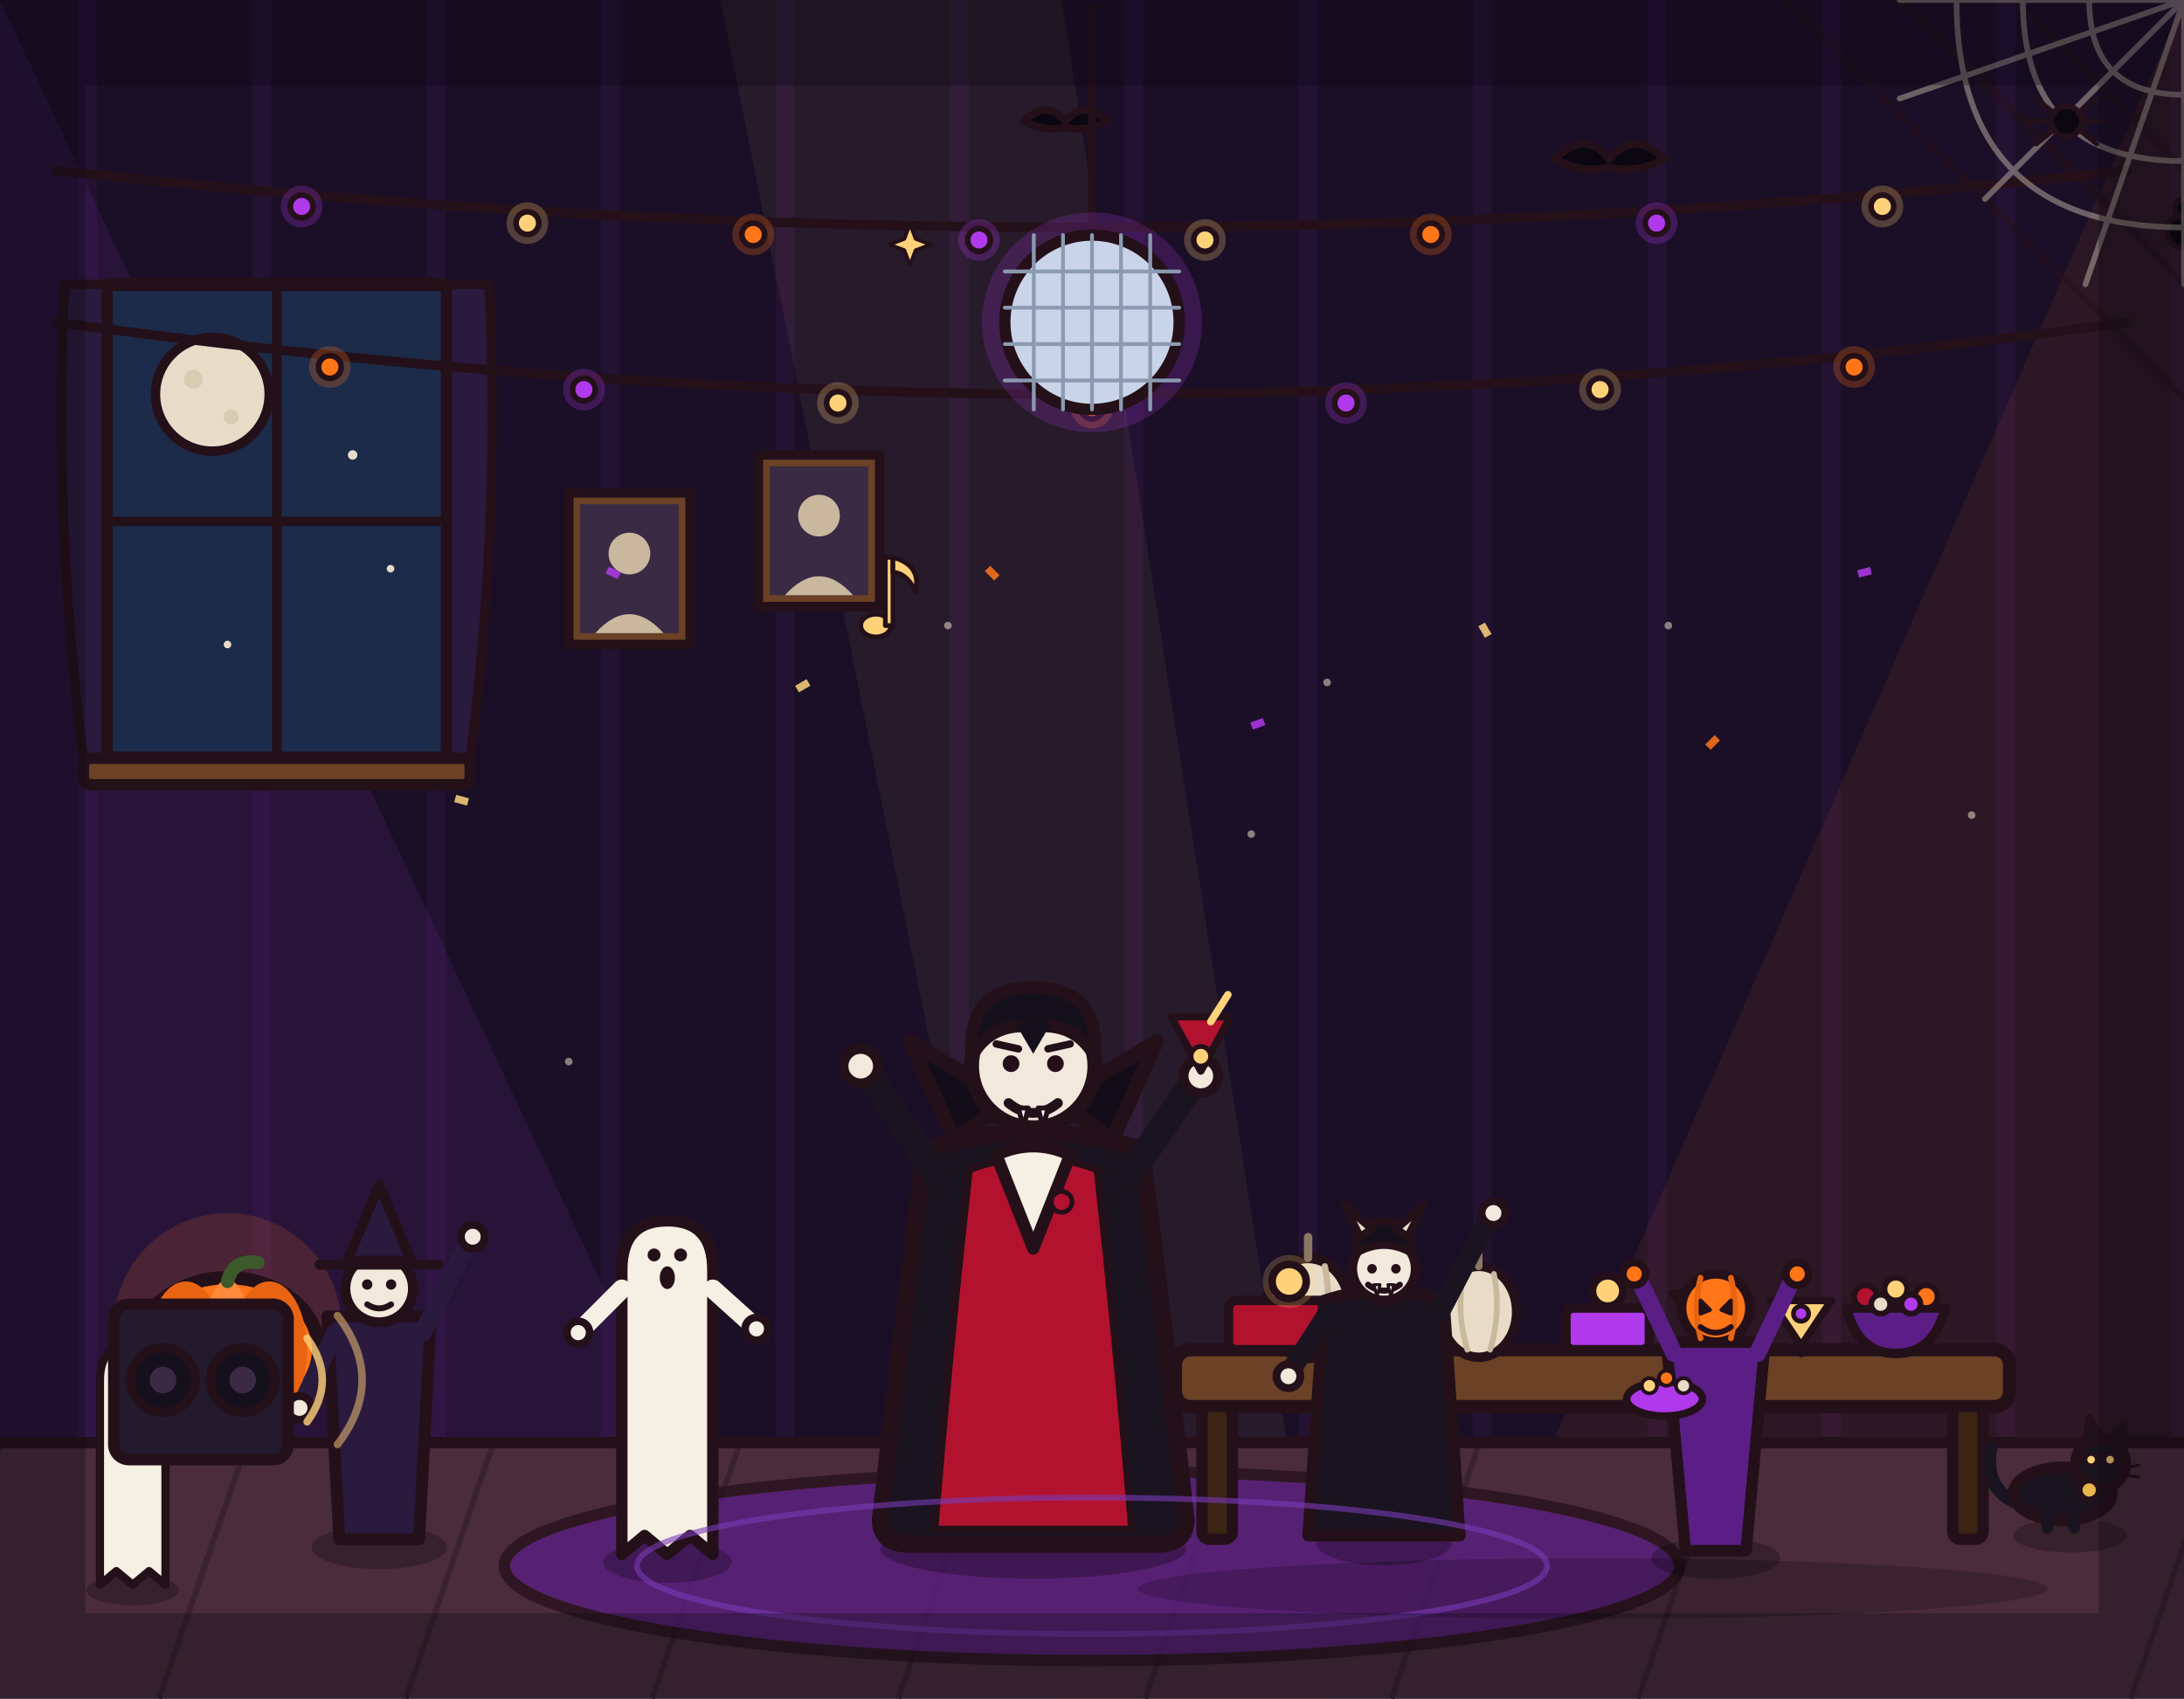
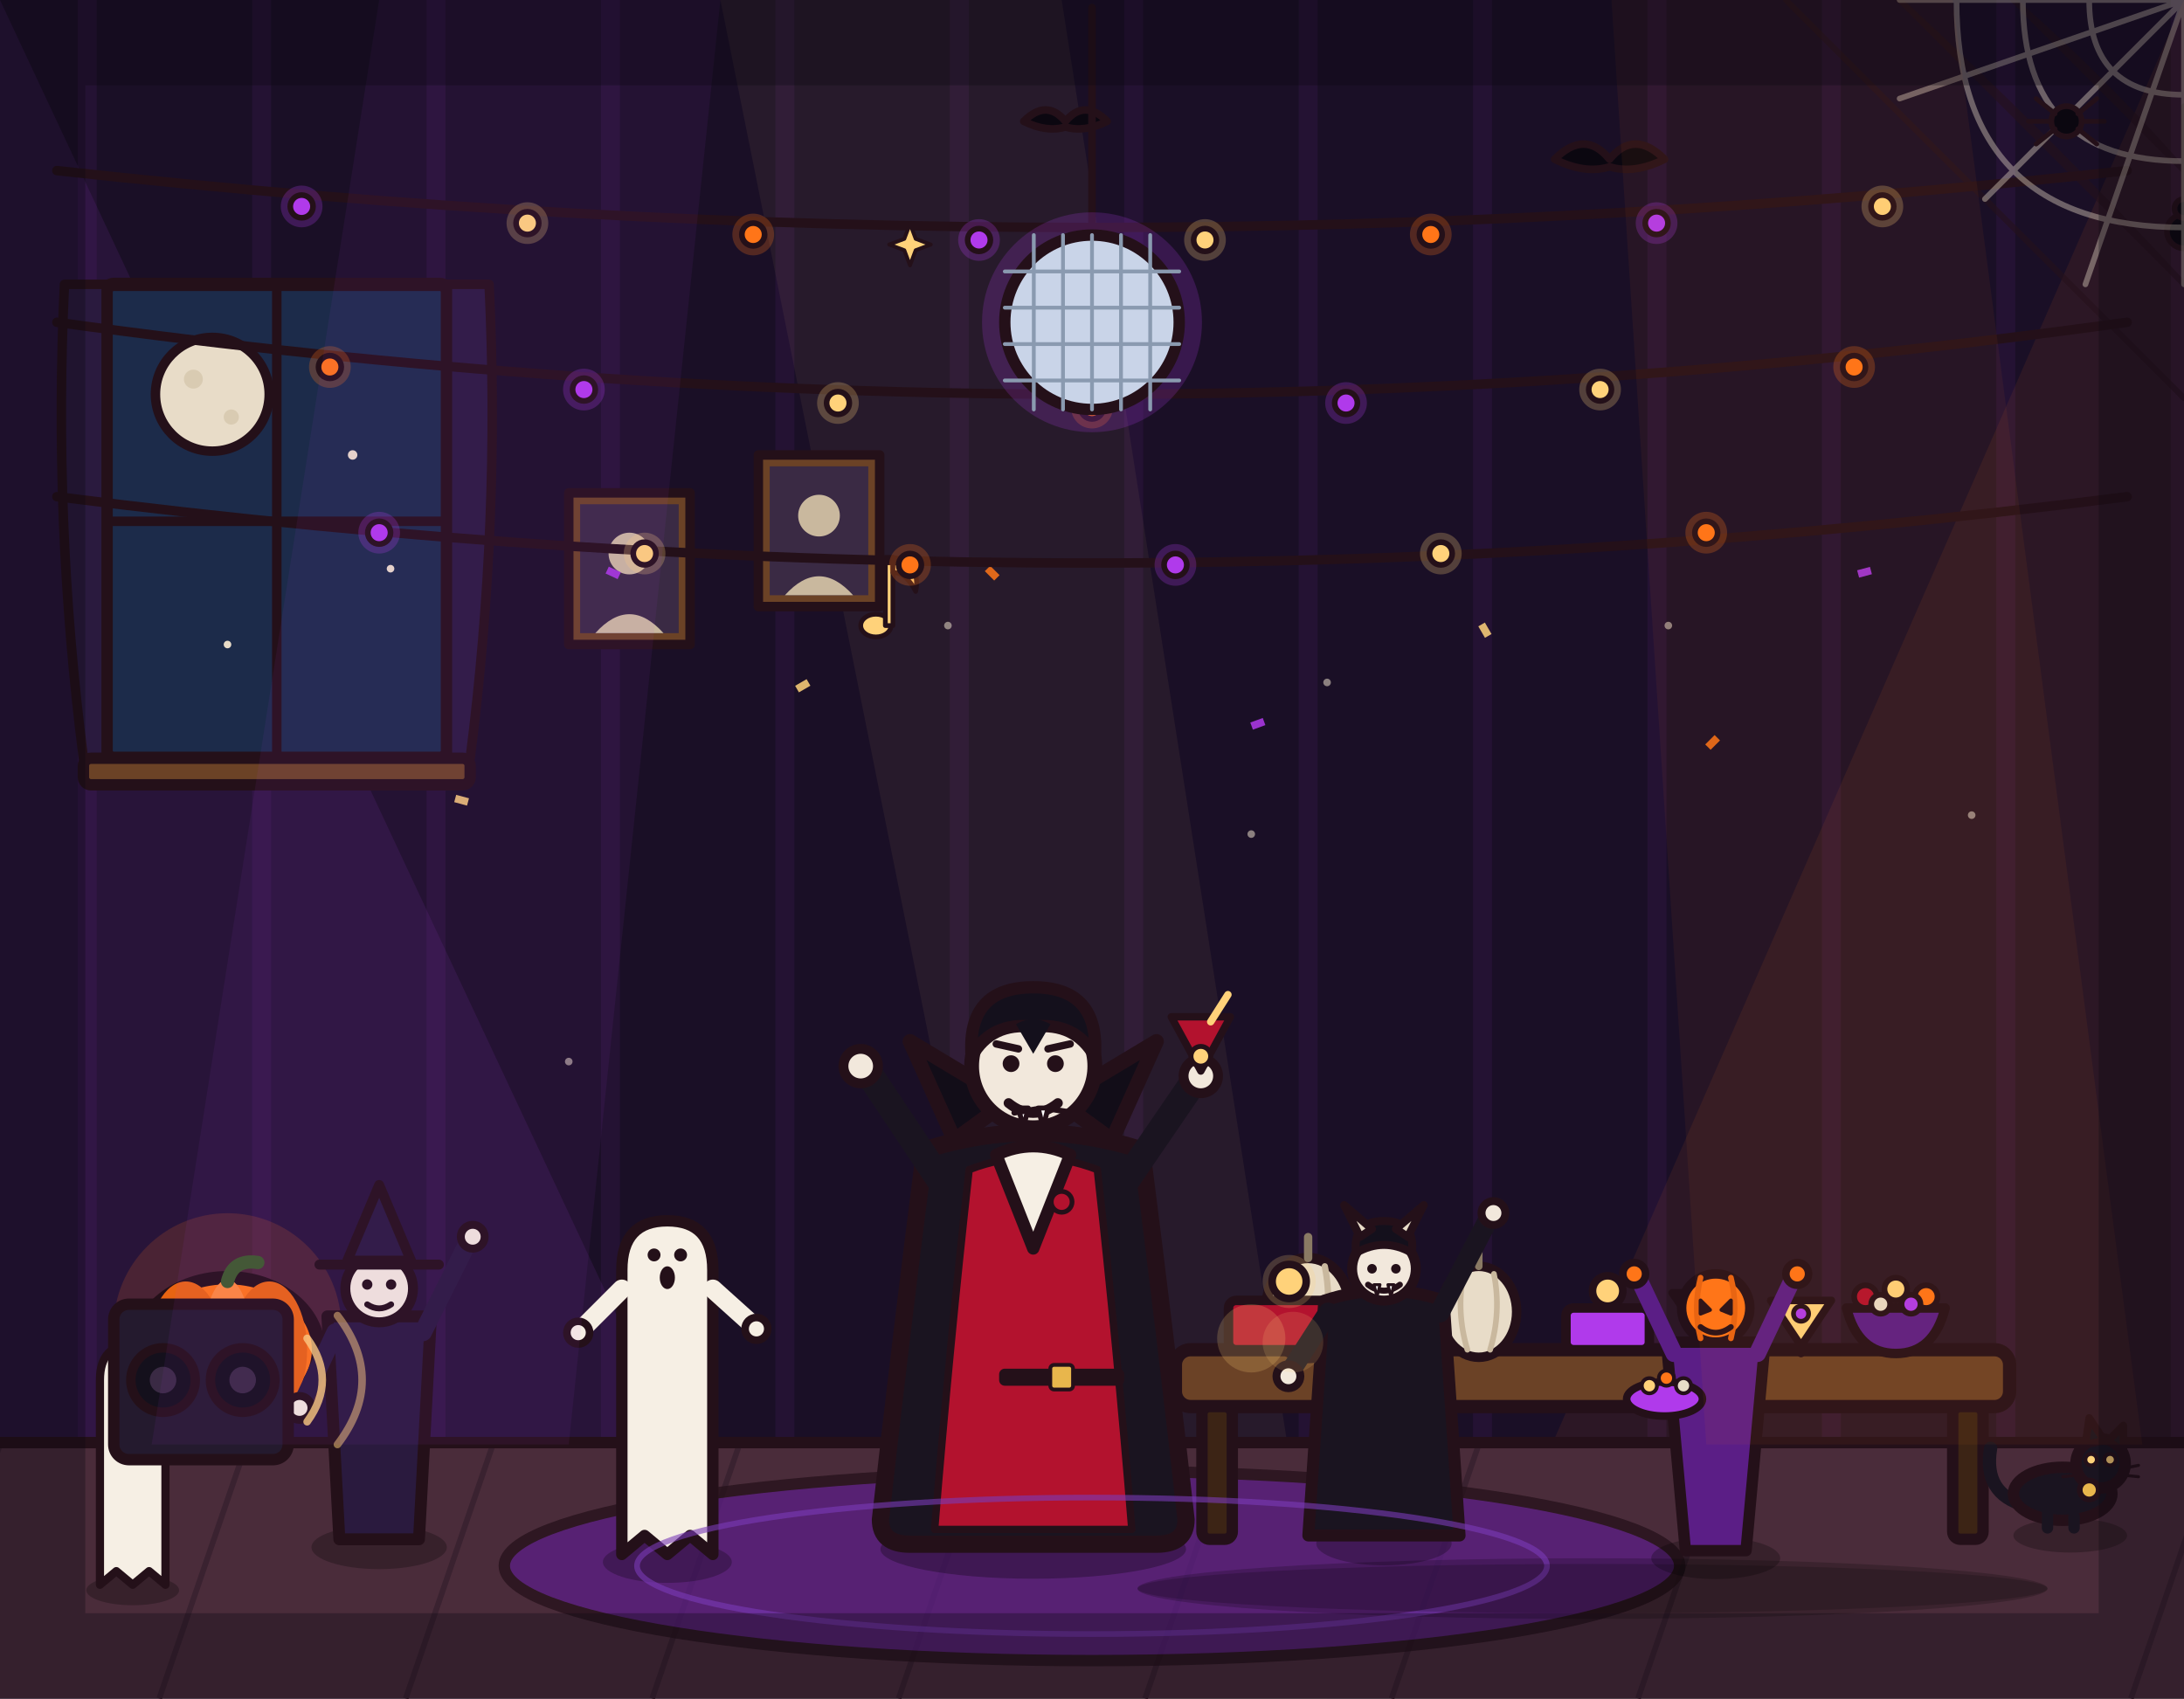
<svg xmlns="http://www.w3.org/2000/svg" viewBox="0 0 1152 896" width="1152" height="896">
  <rect x="0" y="0" width="1152" height="896" fill="#1a0f26" />
  <path d="M46 0V762M138 0V762M230 0V762M322 0V762M414 0V762M506 0V762M598 0V762M690 0V762M782 0V762M874 0V762M966 0V762M1058 0V762M1150 0V762" stroke="#b03aeb" stroke-width="10" opacity=".07" fill="none" />
  <path d="M0 0 L420 896 L0 896 Z" fill="#b03aeb" stroke-width="0" stroke-linejoin="round" stroke-linecap="round" stroke="none" opacity="0.10" />
  <path d="M1152 0 L760 896 L1152 896 Z" fill="#ff7518" stroke-width="0" stroke-linejoin="round" stroke-linecap="round" stroke="none" opacity="0.08" />
  <path d="M380 0 L560 896 L700 896 L560 0 Z" fill="#ffd27a" stroke-width="0" stroke-linejoin="round" stroke-linecap="round" stroke="none" opacity="0.06" />
  <g fill="#e8dcc8" opacity=".55">
    <circle cx="500" cy="330" r="2" />
    <circle cx="700" cy="360" r="2" />
    <circle cx="660" cy="440" r="2" />
    <circle cx="880" cy="330" r="2" />
    <circle cx="1040" cy="430" r="2" />
    <circle cx="300" cy="560" r="2" />
  </g>
  <rect x="56" y="150" width="180" height="250" rx="4" fill="#1c2b4a" stroke="#241019" stroke-width="7" stroke-linejoin="round" stroke-linecap="round" />
  <line x1="146" y1="150" x2="146" y2="400" stroke="#241019" stroke-width="5" stroke-linecap="round" />
  <line x1="56" y1="275" x2="236" y2="275" stroke="#241019" stroke-width="5" stroke-linecap="round" />
  <circle cx="112" cy="208" r="30" fill="#e8dcc8" stroke="#241019" stroke-width="5" stroke-linejoin="round" stroke-linecap="round" />
  <circle cx="102" cy="200" r="5" fill="#d9cbb2" stroke="none" />
  <circle cx="122" cy="220" r="4" fill="#d9cbb2" stroke="none" />
  <g fill="#e8dcc8">
    <circle cx="186" cy="240" r="2.5" />
    <circle cx="206" cy="300" r="2" />
    <circle cx="120" cy="340" r="2" />
  </g>
  <path d="M56 150 L34 150 Q28 275 44 400 L56 400 Z" fill="#2a1a3e" stroke="#241019" stroke-width="5" stroke-linejoin="round" stroke-linecap="round" />
  <path d="M236 150 L258 150 Q264 275 248 400 L236 400 Z" fill="#2a1a3e" stroke="#241019" stroke-width="5" stroke-linejoin="round" stroke-linecap="round" />
  <rect x="44" y="400" width="204" height="14" rx="4" fill="#6b4226" stroke="#241019" stroke-width="6" stroke-linejoin="round" stroke-linecap="round" />
  <g>
    <rect x="300" y="260" width="64" height="80" fill="#6b4226" stroke="#241019" stroke-width="5" stroke-linejoin="round" stroke-linecap="round" />
    <rect x="306" y="266" width="52" height="68" fill="#3a2a44" stroke="none" />
    <circle cx="332" cy="292" r="11" fill="#c9b89e" stroke="none" />
    <path d="M314 334 Q332 314 350 334 Z" fill="#c9b89e" stroke="none" />
  </g>
  <g>
    <rect x="400" y="240" width="64" height="80" fill="#6b4226" stroke="#241019" stroke-width="5" stroke-linejoin="round" stroke-linecap="round" />
    <rect x="406" y="246" width="52" height="68" fill="#3a2a44" stroke="none" />
    <circle cx="432" cy="272" r="11" fill="#c9b89e" stroke="none" />
    <path d="M414 314 Q432 294 450 314 Z" fill="#c9b89e" stroke="none" />
  </g>
  <g stroke="#241019" stroke-width="3" opacity=".55" fill="none" stroke-linecap="round">
    <path d="M1152 90 L1062 0" />
    <path d="M1152 150 L1002 0" />
    <path d="M1152 210 L942 0" />
    <path d="M1062 0 Q1110 42 1152 90" />
    <path d="M1002 0 Q1080 72 1152 150" />
    <path d="M942 0 Q1050 108 1152 210" />
  </g>
  <line x1="1152" y1="56" x2="1152" y2="108" stroke="#241019" stroke-width="3" stroke-linecap="round" />
  <circle cx="1152" cy="122" r="9" fill="#0b0710" stroke="#241019" stroke-width="3" />
  <circle cx="1152" cy="110" r="5" fill="#0b0710" stroke="#241019" stroke-width="3" />
  <path d="M540 64 Q552 52 562 64 Q572 52 584 64 Q572 70 562 67 Q552 70 540 64 Z" fill="#0b0710" stroke="#241019" stroke-width="4" stroke-linejoin="round" stroke-linecap="round" />
  <path d="M820 84 Q836 68 849 84 Q862 68 878 84 Q862 92 849 88 Q836 92 820 84 Z" fill="#0b0710" stroke="#241019" stroke-width="4" stroke-linejoin="round" stroke-linecap="round" />
  <path d="M30 90 Q576 150 1122 90" fill="none" stroke="#241019" stroke-width="5" stroke-linecap="round" stroke-linejoin="round" />
  <circle cx="159.1" cy="108.9" r="11" fill="#b03aeb" opacity="0.25" stroke="none" />
  <circle cx="159.1" cy="108.9" r="6" fill="#b03aeb" stroke="#241019" stroke-width="3" stroke-linejoin="round" stroke-linecap="round" />
  <circle cx="278.2" cy="117.7" r="11" fill="#ffd27a" opacity="0.25" stroke="none" />
  <circle cx="278.2" cy="117.7" r="6" fill="#ffd27a" stroke="#241019" stroke-width="3" stroke-linejoin="round" stroke-linecap="round" />
  <circle cx="397.3" cy="123.7" r="11" fill="#ff7518" opacity="0.25" stroke="none" />
  <circle cx="397.3" cy="123.7" r="6" fill="#ff7518" stroke="#241019" stroke-width="3" stroke-linejoin="round" stroke-linecap="round" />
  <circle cx="516.4" cy="126.6" r="11" fill="#b03aeb" opacity="0.25" stroke="none" />
  <circle cx="516.4" cy="126.6" r="6" fill="#b03aeb" stroke="#241019" stroke-width="3" stroke-linejoin="round" stroke-linecap="round" />
  <circle cx="635.6" cy="126.6" r="11" fill="#ffd27a" opacity="0.25" stroke="none" />
  <circle cx="635.6" cy="126.6" r="6" fill="#ffd27a" stroke="#241019" stroke-width="3" stroke-linejoin="round" stroke-linecap="round" />
  <circle cx="754.7" cy="123.7" r="11" fill="#ff7518" opacity="0.25" stroke="none" />
  <circle cx="754.7" cy="123.7" r="6" fill="#ff7518" stroke="#241019" stroke-width="3" stroke-linejoin="round" stroke-linecap="round" />
  <circle cx="873.8" cy="117.7" r="11" fill="#b03aeb" opacity="0.25" stroke="none" />
  <circle cx="873.8" cy="117.7" r="6" fill="#b03aeb" stroke="#241019" stroke-width="3" stroke-linejoin="round" stroke-linecap="round" />
  <circle cx="992.9" cy="108.9" r="11" fill="#ffd27a" opacity="0.25" stroke="none" />
  <circle cx="992.9" cy="108.9" r="6" fill="#ffd27a" stroke="#241019" stroke-width="3" stroke-linejoin="round" stroke-linecap="round" />
  <path d="M30 170 Q576 246 1122 170" fill="none" stroke="#241019" stroke-width="5" stroke-linecap="round" stroke-linejoin="round" />
  <circle cx="174" cy="193.6" r="11" fill="#ff7518" opacity="0.25" stroke="none" />
  <circle cx="174" cy="193.6" r="6" fill="#ff7518" stroke="#241019" stroke-width="3" stroke-linejoin="round" stroke-linecap="round" />
  <circle cx="308" cy="205.5" r="11" fill="#b03aeb" opacity="0.25" stroke="none" />
  <circle cx="308" cy="205.5" r="6" fill="#b03aeb" stroke="#241019" stroke-width="3" stroke-linejoin="round" stroke-linecap="round" />
  <circle cx="442" cy="212.6" r="11" fill="#ffd27a" opacity="0.25" stroke="none" />
  <circle cx="442" cy="212.6" r="6" fill="#ffd27a" stroke="#241019" stroke-width="3" stroke-linejoin="round" stroke-linecap="round" />
  <circle cx="576" cy="215" r="11" fill="#ff7518" opacity="0.25" stroke="none" />
  <circle cx="576" cy="215" r="6" fill="#ff7518" stroke="#241019" stroke-width="3" stroke-linejoin="round" stroke-linecap="round" />
  <circle cx="710" cy="212.6" r="11" fill="#b03aeb" opacity="0.25" stroke="none" />
  <circle cx="710" cy="212.6" r="6" fill="#b03aeb" stroke="#241019" stroke-width="3" stroke-linejoin="round" stroke-linecap="round" />
  <circle cx="844" cy="205.5" r="11" fill="#ffd27a" opacity="0.25" stroke="none" />
  <circle cx="844" cy="205.5" r="6" fill="#ffd27a" stroke="#241019" stroke-width="3" stroke-linejoin="round" stroke-linecap="round" />
  <circle cx="978" cy="193.6" r="11" fill="#ff7518" opacity="0.25" stroke="none" />
  <circle cx="978" cy="193.6" r="6" fill="#ff7518" stroke="#241019" stroke-width="3" stroke-linejoin="round" stroke-linecap="round" />
  <line x1="576" y1="4" x2="576" y2="124" stroke="#241019" stroke-width="4" stroke-linecap="round" />
  <circle cx="576" cy="170" r="58" fill="#b03aeb" opacity="0.2" stroke="none" />
  <circle cx="576" cy="170" r="46" fill="#c9d4e8" stroke="#241019" stroke-width="6" stroke-linejoin="round" stroke-linecap="round" />
  <line x1="530" y1="143.2" x2="622" y2="143.2" stroke="#8a9ab0" stroke-width="2" stroke-linecap="round" />
  <line x1="530" y1="162.3" x2="622" y2="162.3" stroke="#8a9ab0" stroke-width="2" stroke-linecap="round" />
  <line x1="530" y1="181.5" x2="622" y2="181.5" stroke="#8a9ab0" stroke-width="2" stroke-linecap="round" />
  <line x1="530" y1="200.7" x2="622" y2="200.7" stroke="#8a9ab0" stroke-width="2" stroke-linecap="round" />
  <line x1="545.3" y1="124" x2="545.3" y2="216" stroke="#8a9ab0" stroke-width="2" stroke-linecap="round" />
  <line x1="560.7" y1="124" x2="560.7" y2="216" stroke="#8a9ab0" stroke-width="2" stroke-linecap="round" />
  <line x1="576" y1="124" x2="576" y2="216" stroke="#8a9ab0" stroke-width="2" stroke-linecap="round" />
  <line x1="591.3" y1="124" x2="591.3" y2="216" stroke="#8a9ab0" stroke-width="2" stroke-linecap="round" />
  <line x1="606.7" y1="124" x2="606.7" y2="216" stroke="#8a9ab0" stroke-width="2" stroke-linecap="round" />
  <path d="M480 118 l3 8 l8 3 l-8 3 l-3 8 l-3 -8 l-8 -3 l8 -3 Z" fill="#ffd27a" stroke="#241019" stroke-width="2" stroke-linejoin="round" />
  <g fill="#ffd27a" stroke="#241019" stroke-width="2.5" stroke-linejoin="round" stroke-linecap="round">
    <ellipse cx="462" cy="330" rx="8" ry="6" />
    <rect x="467" y="294" width="4" height="36" />
    <path d="M471 294 Q486 298 483 312 Q478 302 471 302 Z" />
  </g>
  <rect x="0" y="760" width="1152" height="136" fill="#4a2c3a" />
  <path d="M0 762 L-46 896M130 762 L84 896M260 762 L214 896M390 762 L344 896M520 762 L474 896M650 762 L604 896M780 762 L734 896M910 762 L864 896M1170 762 L1124 896" stroke="#3a2230" stroke-width="3" fill="none" />
  <line x1="0" y1="761" x2="1152" y2="761" stroke="#241019" stroke-width="6" stroke-linecap="round" />
  <ellipse cx="576" cy="826" rx="310" ry="50" fill="#5b1e86" stroke="#241019" stroke-width="6" stroke-linejoin="round" stroke-linecap="round" opacity="0.75" />
  <circle cx="120" cy="700" r="60" fill="#ff7518" opacity="0.16" stroke="none" />
  <ellipse cx="120" cy="712" rx="48" ry="38" fill="#ff7518" stroke="#241019" stroke-width="7" stroke-linejoin="round" stroke-linecap="round" />
  <ellipse cx="98" cy="712" rx="20" ry="36" fill="#e86412" stroke="none" />
  <ellipse cx="142" cy="712" rx="20" ry="36" fill="#e86412" stroke="none" />
  <ellipse cx="120" cy="712" rx="13" ry="37" fill="#ff8a3c" stroke="none" />
  <path d="M120 676 q3 -12 16 -10" fill="none" stroke="#3c5a2a" stroke-width="7" stroke-linecap="round" />
  <path d="M100 700 l10 8 l-10 3 Z" fill="#ffd27a" stroke="#241019" stroke-width="4" stroke-linejoin="round" stroke-linecap="round" />
  <path d="M140 700 l-10 8 l10 3 Z" fill="#ffd27a" stroke="#241019" stroke-width="4" stroke-linejoin="round" stroke-linecap="round" />
  <path d="M120 712 l6 8 l-6 4 Z" fill="#ffd27a" stroke="#241019" stroke-width="4" stroke-linejoin="round" stroke-linecap="round" />
  <path d="M94 728 l9 8 l9 -7 l9 8 l9 -7 l9 8 l9 -7 Z" fill="#ffd27a" stroke="#241019" stroke-width="4" stroke-linejoin="round" stroke-linecap="round" />
  <ellipse cx="840" cy="838" rx="240" ry="16" fill="#000000" opacity="0.2" stroke="none" />
  <rect x="620" y="712" width="440" height="30" rx="8" fill="#6b4226" stroke="#241019" stroke-width="7" stroke-linejoin="round" stroke-linecap="round" />
  <rect x="634" y="742" width="16" height="70" rx="4" fill="#3c2415" stroke="#241019" stroke-width="6" stroke-linejoin="round" stroke-linecap="round" />
  <rect x="1030" y="742" width="16" height="70" rx="4" fill="#3c2415" stroke="#241019" stroke-width="6" stroke-linejoin="round" stroke-linecap="round" />
  <g transform="translate(690 690) scale(1.1)">
    <ellipse cx="0" cy="0" rx="20" ry="24" fill="#e8dcc8" stroke="#241019" stroke-width="5" stroke-linejoin="round" stroke-linecap="round" />
    <path d="M0 -24 L0 -34" fill="none" stroke="#8a7a64" stroke-width="4" stroke-linecap="round" />
    <path d="M-8 -20 Q-12 0 -6 20" fill="none" stroke="#c9b89e" stroke-width="3" stroke-linecap="round" />
    <path d="M8 -20 Q12 0 6 20" fill="none" stroke="#c9b89e" stroke-width="3" stroke-linecap="round" />
  </g>
  <g transform="translate(726 696) scale(0.9)">
    <ellipse cx="0" cy="0" rx="20" ry="24" fill="#e8dcc8" stroke="#241019" stroke-width="5" stroke-linejoin="round" stroke-linecap="round" />
    <path d="M0 -24 L0 -34" fill="none" stroke="#8a7a64" stroke-width="4" stroke-linecap="round" />
    <path d="M-8 -20 Q-12 0 -6 20" fill="none" stroke="#c9b89e" stroke-width="3" stroke-linecap="round" />
    <path d="M8 -20 Q12 0 6 20" fill="none" stroke="#c9b89e" stroke-width="3" stroke-linecap="round" />
  </g>
  <g transform="translate(780 692)">
    <ellipse cx="0" cy="0" rx="20" ry="24" fill="#e8dcc8" stroke="#241019" stroke-width="5" stroke-linejoin="round" stroke-linecap="round" />
    <path d="M0 -24 L0 -34" fill="none" stroke="#8a7a64" stroke-width="4" stroke-linecap="round" />
    <path d="M-8 -20 Q-12 0 -6 20" fill="none" stroke="#c9b89e" stroke-width="3" stroke-linecap="round" />
    <path d="M8 -20 Q12 0 6 20" fill="none" stroke="#c9b89e" stroke-width="3" stroke-linecap="round" />
  </g>
  <rect x="648" y="686" width="64" height="26" rx="4" fill="#b3122e" stroke="#241019" stroke-width="5" stroke-linejoin="round" stroke-linecap="round" />
  <circle cx="680" cy="676" r="14" fill="#ffd27a" opacity="0.2" stroke="none" />
  <circle cx="680" cy="676" r="9" fill="#ffd27a" stroke="#241019" stroke-width="4" stroke-linejoin="round" stroke-linecap="round" />
  <rect x="826" y="690" width="44" height="22" rx="4" fill="#b03aeb" stroke="#241019" stroke-width="5" stroke-linejoin="round" stroke-linecap="round" />
  <circle cx="848" cy="681" r="8" fill="#ffd27a" stroke="#241019" stroke-width="4" stroke-linejoin="round" stroke-linecap="round" />
  <path d="M882 682 L918 682 L900 708 Z" fill="#b3122e" stroke="#241019" stroke-width="4" stroke-linejoin="round" stroke-linecap="round" />
  <line x1="900" y1="708" x2="900" y2="714" stroke="#241019" stroke-width="4" stroke-linecap="round" />
  <circle cx="900" cy="690" r="4.5" fill="#ffd27a" stroke="#241019" stroke-width="2.5" stroke-linejoin="round" />
  <path d="M934 686 L966 686 L950 710 Z" fill="#ffd27a" stroke="#241019" stroke-width="4" stroke-linejoin="round" stroke-linecap="round" />
  <line x1="950" y1="710" x2="950" y2="714" stroke="#241019" stroke-width="4" stroke-linecap="round" />
  <circle cx="950" cy="693" r="4" fill="#b03aeb" stroke="#241019" stroke-width="2.5" stroke-linejoin="round" />
  <path d="M974 690 L1026 690 Q1020 714 1000 714 Q980 714 974 690 Z" fill="#5b1e86" stroke="#241019" stroke-width="5" stroke-linejoin="round" stroke-linecap="round" />
  <circle cx="984" cy="684" r="6" fill="#b3122e" stroke="#241019" stroke-width="3" stroke-linejoin="round" />
  <circle cx="1000" cy="680" r="6" fill="#ffd27a" stroke="#241019" stroke-width="3" stroke-linejoin="round" />
  <circle cx="1016" cy="684" r="6" fill="#ff7518" stroke="#241019" stroke-width="3" stroke-linejoin="round" />
  <circle cx="992" cy="688" r="5" fill="#e8dcc8" stroke="#241019" stroke-width="3" stroke-linejoin="round" />
  <circle cx="1008" cy="688" r="5" fill="#b03aeb" stroke="#241019" stroke-width="3" stroke-linejoin="round" />
  <g transform="translate(200 812) scale(1.05 1.05)">
    <ellipse cx="0" cy="4" rx="34" ry="11" fill="#000000" stroke="none" opacity="0.25" />
    <path d="M-26 -112 L26 -112 L20 0 L-20 0 Z" fill="#2a1a3e" stroke="#241019" stroke-width="6" stroke-linejoin="round" stroke-linecap="round" />
    <path d="M22 -104 L44 -148" fill="none" stroke="#2a1a3e" stroke-width="9" stroke-linecap="round" />
    <circle cx="47" cy="-152" r="6" fill="#f2e8dc" stroke="#241019" stroke-width="4" stroke-linejoin="round" />
    <path d="M-22 -104 L-38 -70" fill="none" stroke="#2a1a3e" stroke-width="9" stroke-linecap="round" />
    <circle cx="-40" cy="-66" r="6" fill="#f2e8dc" stroke="#241019" stroke-width="4" stroke-linejoin="round" />
    <circle cx="0" cy="-126" r="17" fill="#f2e8dc" stroke="#241019" stroke-width="5" stroke-linejoin="round" stroke-linecap="round" />
    <path d="M-16 -140 L0 -178 L16 -140 Z" fill="#2a1a3e" stroke="#241019" stroke-width="5" stroke-linejoin="round" stroke-linecap="round" />
    <path d="M-30 -138 L30 -138" fill="none" stroke="#241019" stroke-width="5" stroke-linecap="round" />
    <circle cx="-6" cy="-128" r="2.6" fill="#241019" stroke="none" />
    <circle cx="6" cy="-128" r="2.6" fill="#241019" stroke="none" />
    <path d="M-6 -118 Q0 -114 6 -118" fill="none" stroke="#241019" stroke-width="3" stroke-linecap="round" />
  </g>
  <g transform="translate(352 820)">
    <ellipse cx="0" cy="4" rx="34" ry="11" fill="#000000" stroke="none" opacity="0.25" />
    <path d="M-24 -150 Q-24 -176 0 -176 Q24 -176 24 -150 L24 0 L12 -10 L0 0 L-12 -10 L-24 0 Z" fill="#f6efe4" stroke="#241019" stroke-width="6" stroke-linejoin="round" stroke-linecap="round" />
    <path d="M-24 -140 L-44 -120" fill="none" stroke="#f6efe4" stroke-width="10" stroke-linecap="round" />
    <circle cx="-47" cy="-117" r="6" fill="#f6efe4" stroke="#241019" stroke-width="4" stroke-linejoin="round" />
    <path d="M24 -140 L44 -122" fill="none" stroke="#f6efe4" stroke-width="10" stroke-linecap="round" />
    <circle cx="47" cy="-119" r="6" fill="#f6efe4" stroke="#241019" stroke-width="4" stroke-linejoin="round" />
    <circle cx="-7" cy="-158" r="3.4" fill="#241019" stroke="none" />
    <circle cx="7" cy="-158" r="3.4" fill="#241019" stroke="none" />
    <ellipse cx="0" cy="-146" rx="4" ry="6" fill="#241019" stroke="none" />
  </g>
  <g transform="translate(545 812) scale(1.3 1.3)">
    <ellipse cx="0" cy="4" rx="62" ry="12" fill="#000000" stroke="none" opacity="0.28" />
    <path d="M-12 -62 L-18 -6" fill="none" stroke="#241a2e" stroke-width="15" stroke-linecap="round" />
    <path d="M12 -62 L18 -6" fill="none" stroke="#241a2e" stroke-width="15" stroke-linecap="round" />
    <ellipse cx="-20" cy="-4" rx="15" ry="7" fill="#14101c" stroke="#241019" stroke-width="4" stroke-linejoin="round" stroke-linecap="round" />
    <ellipse cx="20" cy="-4" rx="15" ry="7" fill="#14101c" stroke="#241019" stroke-width="4" stroke-linejoin="round" stroke-linecap="round" />
    <path d="M-44 -158 Q-54 -80 -62 -8 Q-62 2 -50 2 L50 2 Q62 2 62 -8 Q54 -80 44 -158 Q0 -172 -44 -158 Z" fill="#1a1420" stroke="#241019" stroke-width="7" stroke-linejoin="round" stroke-linecap="round" />
    <path d="M-26 -150 Q-34 -78 -40 -4 L40 -4 Q34 -78 26 -150 Q0 -160 -26 -150 Z" fill="#b3122e" stroke="#241019" stroke-width="3" stroke-linejoin="round" stroke-linecap="round" />
    <path d="M-38 -146 L-66 -188" fill="none" stroke="#1a1420" stroke-width="11" stroke-linecap="round" />
    <circle cx="-70" cy="-192" r="7" fill="#f2e8dc" stroke="#241019" stroke-width="4" stroke-linejoin="round" stroke-linecap="round" />
    <path d="M38 -146 L64 -184" fill="none" stroke="#1a1420" stroke-width="11" stroke-linecap="round" />
    <circle cx="68" cy="-188" r="7" fill="#f2e8dc" stroke="#241019" stroke-width="4" stroke-linejoin="round" stroke-linecap="round" />
    <path d="M56 -212 L80 -212 L68 -190 Z" fill="#b3122e" stroke="#241019" stroke-width="3" stroke-linejoin="round" stroke-linecap="round" />
    <line x1="72" y1="-210" x2="79" y2="-221" stroke="#ffd27a" stroke-width="3" stroke-linecap="round" />
    <circle cx="68" cy="-196" r="4" fill="#ffd27a" stroke="#241019" stroke-width="2" stroke-linejoin="round" />
    <path d="M-32 -162 L-50 -202 L-10 -178 Z" fill="#120d18" stroke="#241019" stroke-width="6" stroke-linejoin="round" stroke-linecap="round" />
    <path d="M32 -162 L50 -202 L10 -178 Z" fill="#120d18" stroke="#241019" stroke-width="6" stroke-linejoin="round" stroke-linecap="round" />
    <path d="M-15 -156 L0 -118 L15 -156 Q0 -163 -15 -156 Z" fill="#f6efe4" stroke="#241019" stroke-width="5" stroke-linejoin="round" stroke-linecap="round" />
    <circle cx="0" cy="-192" r="25" fill="#f2e8dc" stroke="#241019" stroke-width="6" stroke-linejoin="round" stroke-linecap="round" />
    <path d="M-25 -196 Q-27 -224 0 -224 Q27 -224 25 -196 Q17 -210 0 -208 Q-17 -210 -25 -196 Z" fill="#14101c" stroke="#241019" stroke-width="5" stroke-linejoin="round" stroke-linecap="round" />
    <path d="M-7 -209 L0 -197 L7 -209 Q0 -213 -7 -209 Z" fill="#14101c" stroke="none" />
    <path d="M-15 -201 L-6 -199" fill="none" stroke="#241019" stroke-width="3" stroke-linecap="round" />
    <path d="M6 -199 L15 -201" fill="none" stroke="#241019" stroke-width="3" stroke-linecap="round" />
    <circle cx="-9" cy="-193" r="3.4" fill="#241019" stroke="none" />
    <circle cx="9" cy="-193" r="3.4" fill="#241019" stroke="none" />
    <path d="M-10 -177 Q0 -169 10 -177" fill="none" stroke="#241019" stroke-width="4" stroke-linecap="round" />
    <path d="M-6 -175 L-2 -175 L-4 -167 Z" fill="#ffffff" stroke="#241019" stroke-width="2" stroke-linejoin="round" stroke-linecap="round" />
    <path d="M2 -175 L6 -175 L4 -167 Z" fill="#ffffff" stroke="#241019" stroke-width="2" stroke-linejoin="round" stroke-linecap="round" />
  </g>
  <g transform="translate(730 810) scale(-1.05 1.05)">
    <ellipse cx="0" cy="4" rx="34" ry="11" fill="#000000" stroke="none" opacity="0.25" />
    <path d="M-30 -118 Q-34 -60 -38 0 L38 0 Q34 -60 30 -118 Q0 -128 -30 -118 Z" fill="#1a1420" stroke="#241019" stroke-width="6" stroke-linejoin="round" stroke-linecap="round" />
    <path d="M-28 -112 L-52 -158" fill="none" stroke="#1a1420" stroke-width="10" stroke-linecap="round" />
    <circle cx="-55" cy="-162" r="6" fill="#f2e8dc" stroke="#241019" stroke-width="4" stroke-linejoin="round" stroke-linecap="round" />
    <path d="M28 -112 L46 -84" fill="none" stroke="#1a1420" stroke-width="10" stroke-linecap="round" />
    <circle cx="48" cy="-80" r="6" fill="#f2e8dc" stroke="#241019" stroke-width="4" stroke-linejoin="round" stroke-linecap="round" />
    <circle cx="0" cy="-134" r="16" fill="#f2e8dc" stroke="#241019" stroke-width="5" stroke-linejoin="round" stroke-linecap="round" />
    <path d="M-14 -142 Q-16 -158 0 -158 Q16 -158 14 -142 Q0 -150 -14 -142 Z" fill="#14101c" stroke="#241019" stroke-width="4" stroke-linejoin="round" stroke-linecap="round" />
    <path d="M-12 -150 L-20 -166 L-6 -154 Z" fill="#e8dcc8" stroke="#241019" stroke-width="4" stroke-linejoin="round" stroke-linecap="round" />
    <path d="M12 -150 L20 -166 L6 -154 Z" fill="#e8dcc8" stroke="#241019" stroke-width="4" stroke-linejoin="round" stroke-linecap="round" />
    <circle cx="-6" cy="-134" r="2.4" fill="#241019" stroke="none" />
    <circle cx="6" cy="-134" r="2.4" fill="#241019" stroke="none" />
    <path d="M-8 -126 Q0 -120 8 -126" fill="none" stroke="#241019" stroke-width="3" stroke-linecap="round" />
    <path d="M-5 -126 L-2 -126 L-3.5 -120 Z" fill="#ffffff" stroke="#241019" stroke-width="1.5" stroke-linejoin="round" />
    <path d="M2 -126 L5 -126 L3.5 -120 Z" fill="#ffffff" stroke="#241019" stroke-width="1.5" stroke-linejoin="round" />
  </g>
  <g transform="translate(905 818)">
    <ellipse cx="0" cy="4" rx="34" ry="11" fill="#000000" stroke="none" opacity="0.25" />
    <path d="M-26 -110 L26 -110 L16 0 L-16 0 Z" fill="#5b1e86" stroke="#241019" stroke-width="6" stroke-linejoin="round" stroke-linecap="round" />
    <path d="M-22 -104 L-40 -142" fill="none" stroke="#5b1e86" stroke-width="9" stroke-linecap="round" />
    <circle cx="-43" cy="-146" r="6" fill="#ff7518" stroke="#241019" stroke-width="4" stroke-linejoin="round" stroke-linecap="round" />
    <path d="M22 -104 L40 -142" fill="none" stroke="#5b1e86" stroke-width="9" stroke-linecap="round" />
    <circle cx="43" cy="-146" r="6" fill="#ff7518" stroke="#241019" stroke-width="4" stroke-linejoin="round" stroke-linecap="round" />
    <circle cx="0" cy="-128" r="18" fill="#ff7518" stroke="#241019" stroke-width="5" stroke-linejoin="round" stroke-linecap="round" />
    <path d="M-8 -144 Q-12 -128 -8 -112" fill="none" stroke="#e86412" stroke-width="3" stroke-linecap="round" />
    <path d="M8 -144 Q12 -128 8 -112" fill="none" stroke="#e86412" stroke-width="3" stroke-linecap="round" />
    <path d="M-8 -132 l5 5 l-5 2 Z" fill="#241019" stroke="#241019" stroke-width="2" stroke-linejoin="round" />
    <path d="M8 -132 l-5 5 l5 2 Z" fill="#241019" stroke="#241019" stroke-width="2" stroke-linejoin="round" />
    <path d="M-8 -118 Q0 -112 8 -118" fill="none" stroke="#241019" stroke-width="3" stroke-linecap="round" />
  </g>
  <g transform="translate(70 836) scale(0.72 0.72)">
    <ellipse cx="0" cy="4" rx="34" ry="11" fill="#000000" stroke="none" opacity="0.25" />
    <path d="M-24 -150 Q-24 -176 0 -176 Q24 -176 24 -150 L24 0 L12 -10 L0 0 L-12 -10 L-24 0 Z" fill="#f6efe4" stroke="#241019" stroke-width="6" stroke-linejoin="round" stroke-linecap="round" />
    <circle cx="-7" cy="-158" r="3.4" fill="#241019" stroke="none" />
    <circle cx="7" cy="-158" r="3.4" fill="#241019" stroke="none" />
    <ellipse cx="0" cy="-146" rx="4" ry="6" fill="#241019" stroke="none" />
  </g>
  <g transform="translate(1092 806)">
    <ellipse cx="0" cy="4" rx="30" ry="9" fill="#000000" stroke="none" opacity="0.25" />
    <path d="M-24 -12 Q-46 -18 -42 -42" fill="none" stroke="#1a1420" stroke-width="7" stroke-linecap="round" />
    <ellipse cx="-4" cy="-18" rx="26" ry="14" fill="#1a1420" stroke="#241019" stroke-width="6" stroke-linejoin="round" stroke-linecap="round" />
    <circle cx="16" cy="-34" r="13" fill="#1a1420" stroke="#241019" stroke-width="6" stroke-linejoin="round" stroke-linecap="round" />
    <path d="M8 -44 L10 -58 L18 -46 Z" fill="#1a1420" stroke="#241019" stroke-width="4" stroke-linejoin="round" stroke-linecap="round" />
    <path d="M20 -46 L28 -54 L28 -40 Z" fill="#1a1420" stroke="#241019" stroke-width="4" stroke-linejoin="round" stroke-linecap="round" />
    <circle cx="11" cy="-36" r="3" fill="#ffd27a" stroke="#241019" stroke-width="2" stroke-linejoin="round" />
    <circle cx="21" cy="-36" r="3" fill="#ffd27a" stroke="#241019" stroke-width="2" stroke-linejoin="round" />
    <line x1="6" y1="-31" x2="-4" y2="-33" stroke="#241019" stroke-width="1.6" stroke-linecap="round" />
    <line x1="6" y1="-28" x2="-4" y2="-27" stroke="#241019" stroke-width="1.6" stroke-linecap="round" />
    <line x1="26" y1="-31" x2="36" y2="-33" stroke="#241019" stroke-width="1.6" stroke-linecap="round" />
    <line x1="26" y1="-28" x2="36" y2="-27" stroke="#241019" stroke-width="1.6" stroke-linecap="round" />
    <line x1="-12" y1="-8" x2="-12" y2="0" stroke="#1a1420" stroke-width="6" stroke-linecap="round" />
    <line x1="2" y1="-6" x2="2" y2="0" stroke="#1a1420" stroke-width="6" stroke-linecap="round" />
    <circle cx="10" cy="-20" r="5" fill="#e8b64c" stroke="#241019" stroke-width="3" stroke-linejoin="round" />
  </g>
  <g stroke="#e8dcc8" stroke-width="3" opacity=".4" fill="none" stroke-linecap="round">
    <path d="M1152 0 L1002 0 M1152 0 L1152 150 M1152 0 L1047 105 M1152 0 L1002 52 M1152 0 L1100 150" />
    <path d="M1102 0 Q1102 50 1152 50" />
    <path d="M1067 0 Q1067 85 1152 85" />
    <path d="M1032 0 Q1032 120 1152 120" />
  </g>
  <g transform="translate(1090 64)">
    <circle r="8" fill="#0b0710" stroke="#241019" stroke-width="3" stroke-linejoin="round" />
    <path d="M-6 -4 L-16 -12 M-8 0 L-20 0 M-6 4 L-16 12 M6 -4 L16 -12 M8 0 L20 0 M6 4 L16 12" stroke="#241019" stroke-width="2.5" fill="none" stroke-linecap="round" />
  </g>
  <g>
    <rect x="60" y="688" width="92" height="82" rx="8" fill="#241a2e" stroke="#241019" stroke-width="6" stroke-linejoin="round" stroke-linecap="round" />
    <circle cx="86" cy="728" r="17" fill="#14101c" stroke="#241019" stroke-width="5" />
    <circle cx="86" cy="728" r="7" fill="#3a2a44" />
    <circle cx="128" cy="728" r="17" fill="#14101c" stroke="#241019" stroke-width="5" />
    <circle cx="128" cy="728" r="7" fill="#3a2a44" />
  </g>
  <path d="M162 706 q16 22 0 44" fill="none" stroke="#ffd27a" stroke-width="4" stroke-linecap="round" opacity=".8" />
  <path d="M178 694 q26 34 0 68" fill="none" stroke="#ffd27a" stroke-width="4" stroke-linecap="round" opacity=".5" />
  <g>
    <ellipse cx="878" cy="738" rx="20" ry="9" fill="#b03aeb" stroke="#241019" stroke-width="4" stroke-linejoin="round" />
    <circle cx="870" cy="731" r="4" fill="#ffd27a" stroke="#241019" stroke-width="2" />
    <circle cx="879" cy="727" r="4" fill="#ff7518" stroke="#241019" stroke-width="2" />
    <circle cx="888" cy="731" r="4" fill="#e8dcc8" stroke="#241019" stroke-width="2" />
  </g>
  <g opacity=".85">
    <rect x="320" y="300" width="7" height="4" fill="#b03aeb" transform="rotate(25 323 302)" />
    <rect x="420" y="360" width="7" height="4" fill="#ffd27a" transform="rotate(-30 423 362)" />
    <rect x="520" y="300" width="7" height="4" fill="#ff7518" transform="rotate(45 523 302)" />
    <rect x="660" y="380" width="7" height="4" fill="#b03aeb" transform="rotate(-20 663 382)" />
    <rect x="780" y="330" width="7" height="4" fill="#ffd27a" transform="rotate(60 783 332)" />
    <rect x="900" y="390" width="7" height="4" fill="#ff7518" transform="rotate(-45 903 392)" />
    <rect x="240" y="420" width="7" height="4" fill="#ffd27a" transform="rotate(15 243 422)" />
    <rect x="980" y="300" width="7" height="4" fill="#b03aeb" transform="rotate(-15 983 302)" />
  </g>
  <ellipse cx="576" cy="826" rx="240" ry="36" fill="none" stroke="#7a3ab8" stroke-width="3" opacity=".6" />
  <circle cx="560" cy="634" r="5.5" fill="#b3122e" stroke="#241019" stroke-width="2.5" stroke-linejoin="round" />
+   <path d="M30 262 Q576 332 1122 262" fill="none" stroke="#241019" stroke-width="5" stroke-linecap="round" />
+   <circle cx="200" cy="281" r="11" fill="#b03aeb" opacity=".25" stroke="none" />
+   <circle cx="200" cy="281" r="6" fill="#b03aeb" stroke="#241019" stroke-width="3" />
+   <circle cx="340" cy="292" r="11" fill="#ffd27a" opacity=".25" stroke="none" />
+   <circle cx="340" cy="292" r="6" fill="#ffd27a" stroke="#241019" stroke-width="3" />
+   <circle cx="480" cy="298" r="11" fill="#ff7518" opacity=".25" stroke="none" />
+   <circle cx="480" cy="298" r="6" fill="#ff7518" stroke="#241019" stroke-width="3" />
+   <circle cx="620" cy="298" r="11" fill="#b03aeb" opacity=".25" stroke="none" />
+   <circle cx="620" cy="298" r="6" fill="#b03aeb" stroke="#241019" stroke-width="3" />
+   <circle cx="760" cy="292" r="11" fill="#ffd27a" opacity=".25" stroke="none" />
+   <circle cx="760" cy="292" r="6" fill="#ffd27a" stroke="#241019" stroke-width="3" />
+   <circle cx="900" cy="281" r="11" fill="#ff7518" opacity=".25" stroke="none" />
+   <circle cx="900" cy="281" r="6" fill="#ff7518" stroke="#241019" stroke-width="3" />
+   <polygon points="200,0 380,0 300,762 80,762" fill="#b03aeb" opacity=".07" />
+   <polygon points="850,0 1030,0 1130,762 900,762" fill="#ff7518" opacity=".06" />
+   <g stroke="#241019" stroke-width="3" stroke-linecap="round" fill="none">
+     <path d="M535 587 L547 585" />
+     <path d="M554 585 L566 587" />
+   </g>
+   <rect x="527" y="722" width="66" height="9" rx="3" fill="#241019" />
+   <rect x="554" y="720" width="12" height="13" rx="2" fill="#e8b64c" stroke="#241019" stroke-width="2" />
+   <ellipse cx="840" cy="838" rx="240" ry="13" fill="#000000" opacity=".18" stroke="none" />
+   <circle cx="660" cy="706" r="18" fill="#ffd27a" opacity=".2" stroke="none" />
+   <circle cx="682" cy="708" r="16" fill="#ffd27a" opacity=".15" stroke="none" />
  <rect x="0" y="0" width="1152" height="896" fill="none" stroke="#0b0710" stroke-width="90" opacity="0.32" />
</svg>
